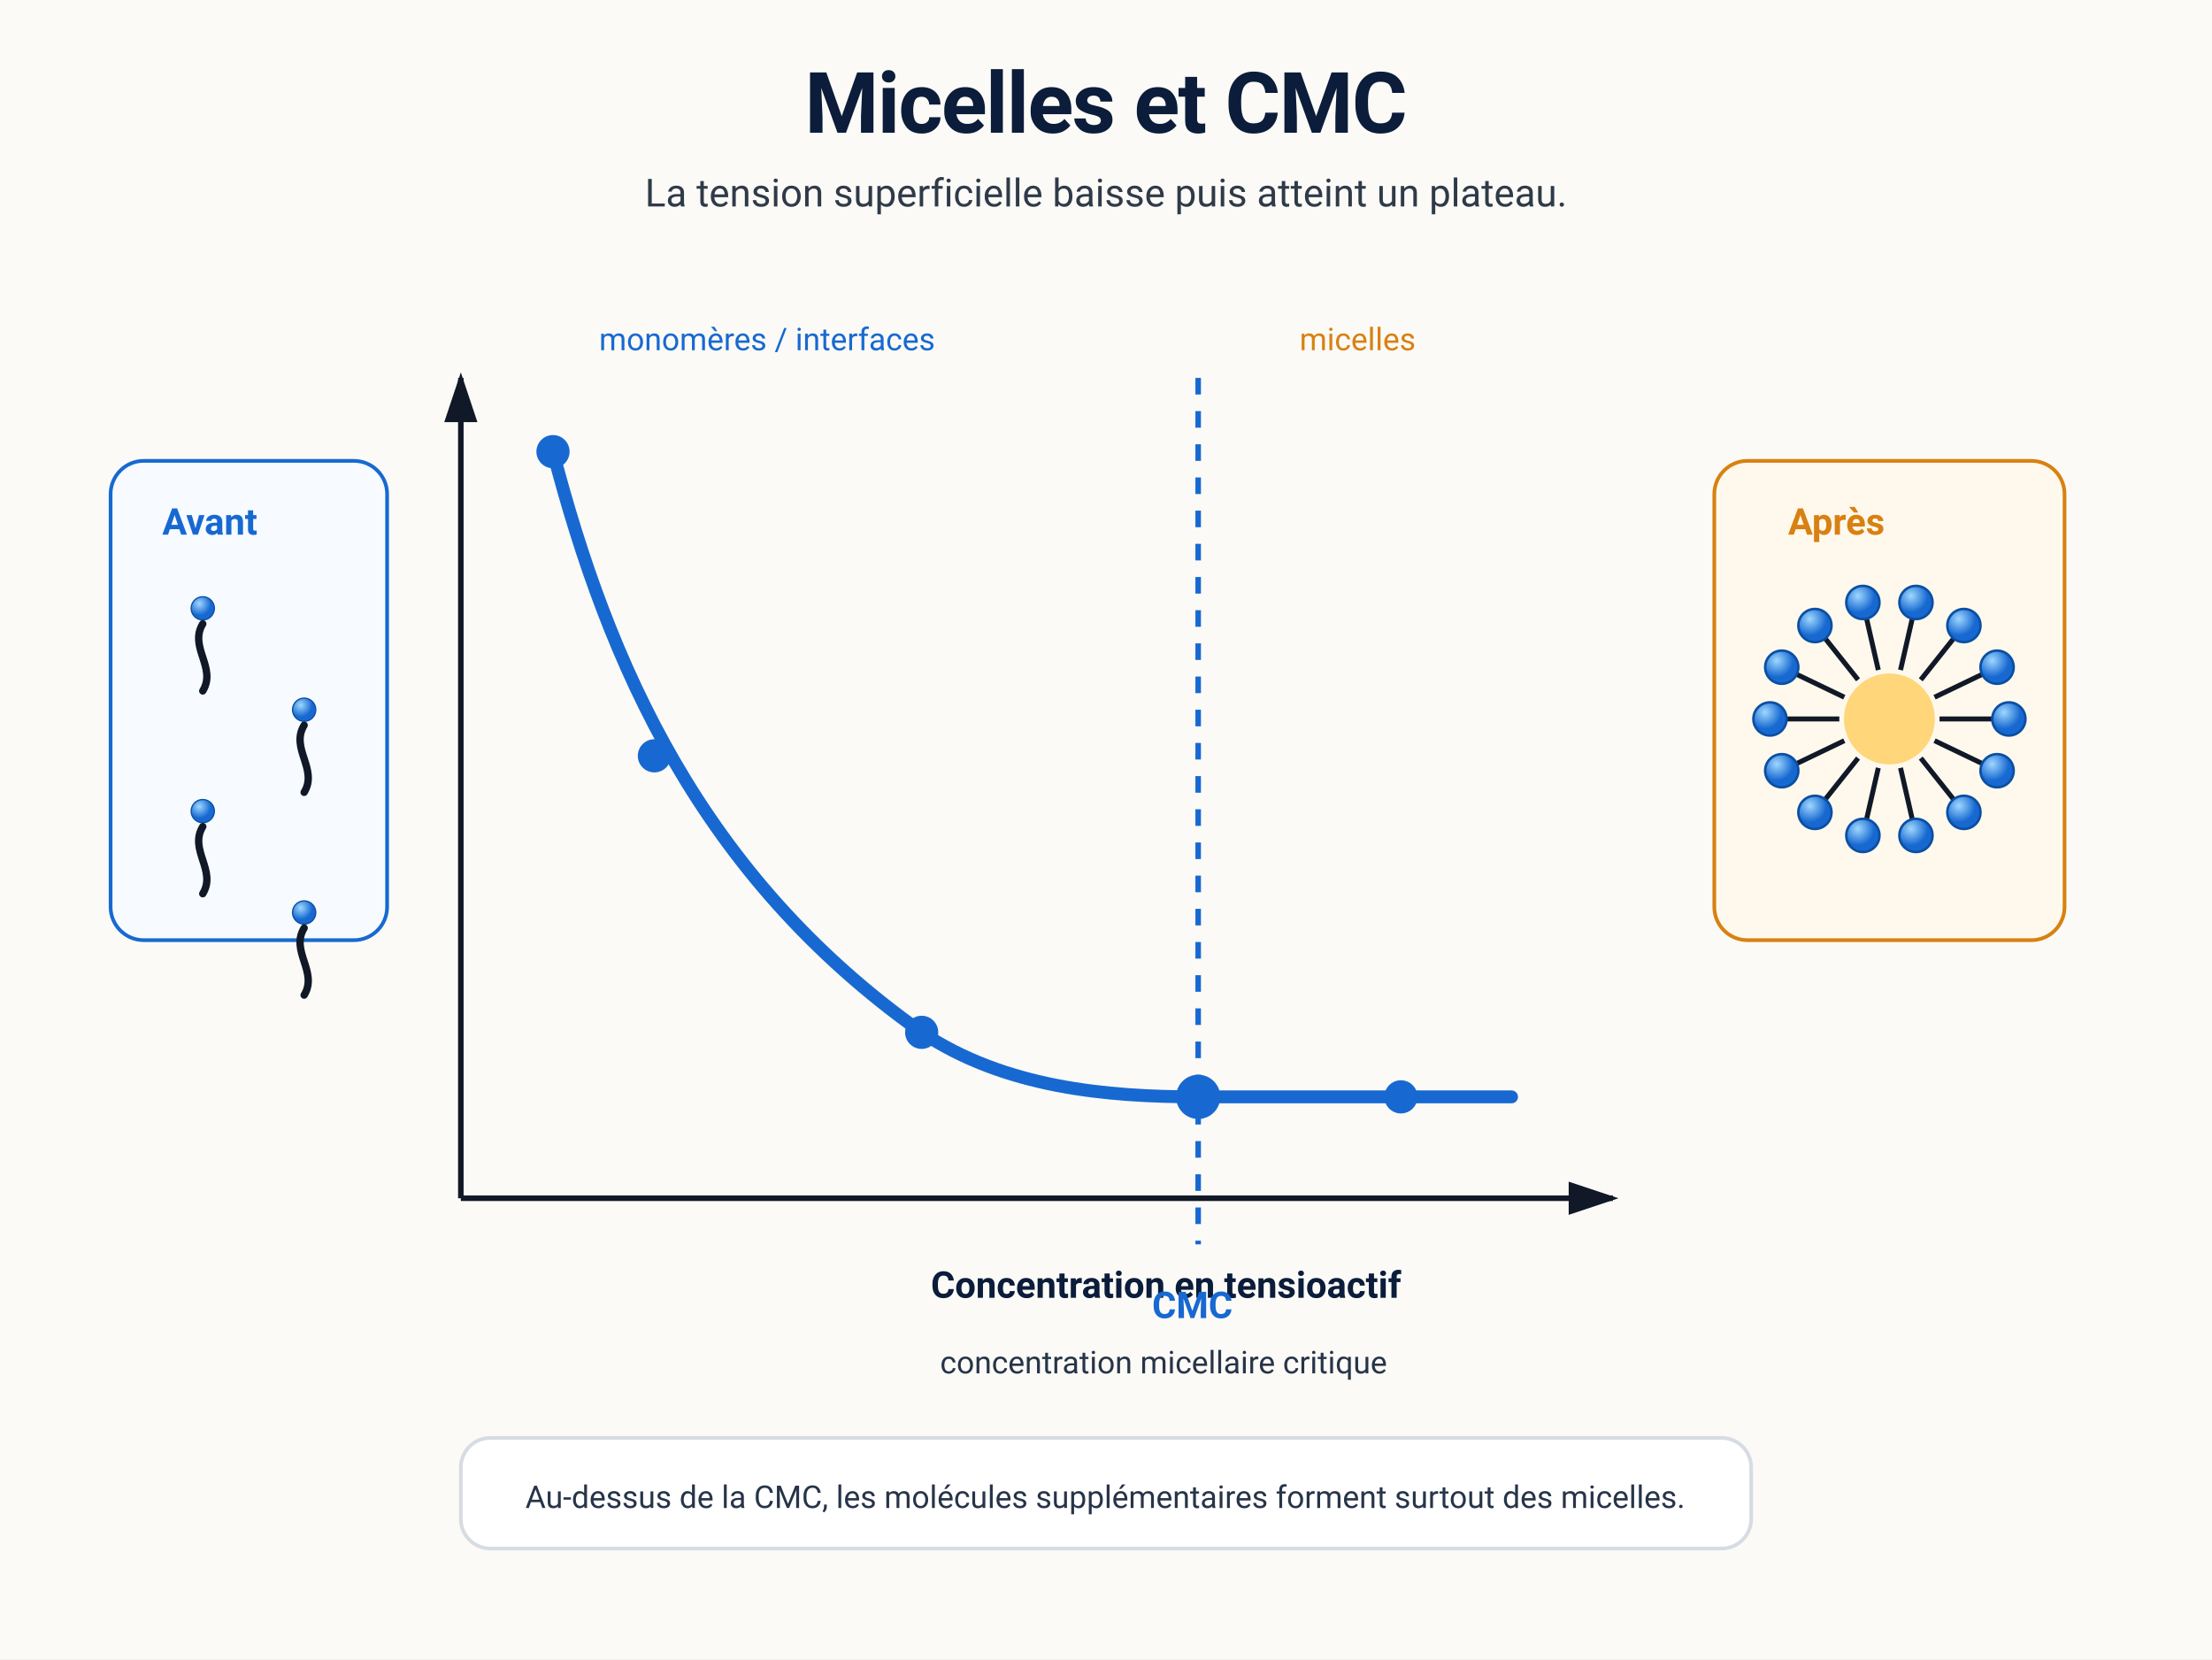
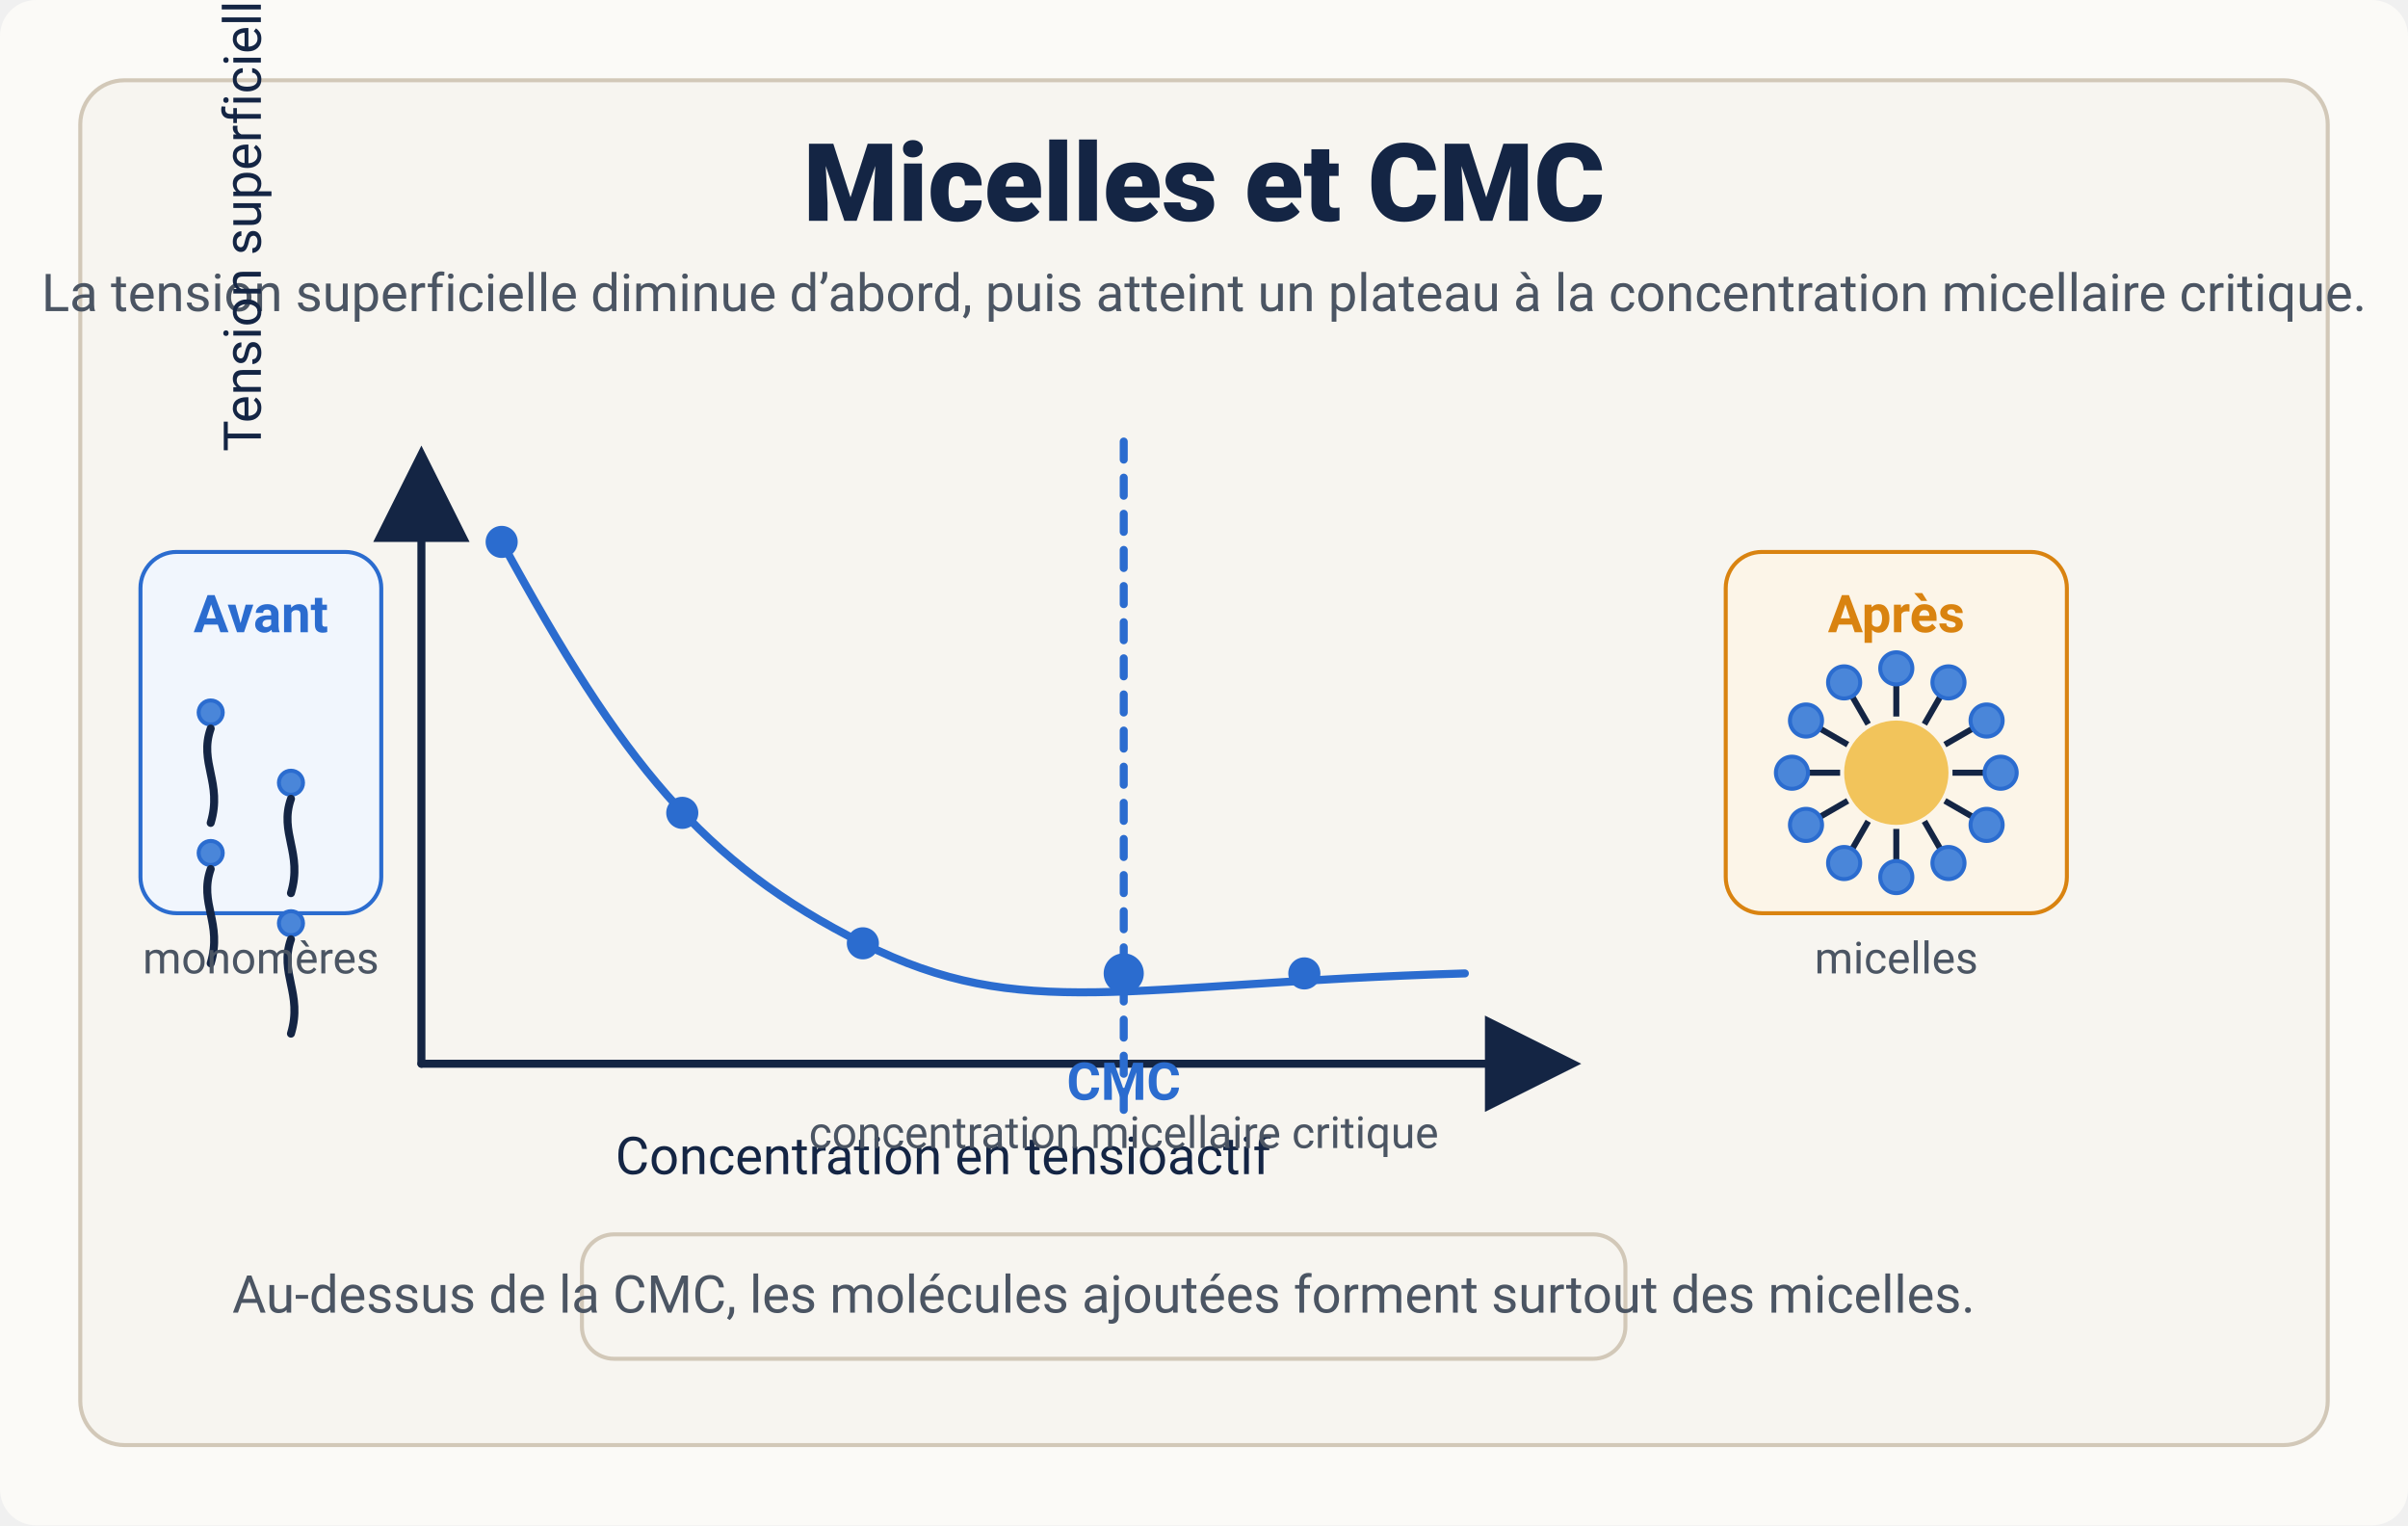
- <svg xmlns="http://www.w3.org/2000/svg" width="1200" height="900" viewBox="0 0 1200 900" role="img" aria-labelledby="title desc">
+ <svg xmlns="http://www.w3.org/2000/svg" width="1200" height="760" viewBox="0 0 1200 760">
+   <style>
+   .bg { fill:#FBFAF7; }
+   .panel { fill:#F7F5F0; stroke:#D2C8B8; stroke-width:2; }
+   .panelBlue { fill:#F1F6FD; stroke:#2B6CCF; stroke-width:2; }
+   .panelOrange { fill:#FCF5E8; stroke:#D98310; stroke-width:2; }
+   .panelGreen { fill:#EFF7F1; stroke:#2C7A48; stroke-width:2; }
+   .ink { fill:#142544; font-family:Roboto,Arial,sans-serif; }
+   .muted { fill:#4B5563; font-family:Roboto,Arial,sans-serif; }
+   .small { font-size:22px; }
+   .body { font-size:26px; }
+   .h1 { font-size:54px; font-weight:800; }
+   .h2 { font-size:34px; font-weight:700; }
+   .h3 { font-size:30px; font-weight:700; }
+   .note { font-size:20px; }
+   .caption { font-size:24px; }
+   .blue { fill:#2B6CCF; }
+   .orange { fill:#D98310; }
+   .green { fill:#2C7A48; }
+   .darkstroke { stroke:#142544; stroke-width:4; fill:none; stroke-linecap:round; stroke-linejoin:round; }
+   .bluestroke { stroke:#2B6CCF; stroke-width:4; fill:none; stroke-linecap:round; stroke-linejoin:round; }
+   .orangestroke { stroke:#D98310; stroke-width:4; fill:none; stroke-linecap:round; stroke-linejoin:round; }
+   .redstroke { stroke:#D1495B; stroke-width:3.5; fill:none; stroke-linecap:round; stroke-linejoin:round; }
+   .dash { stroke-dasharray:9 9; }
+ </style>
  <defs>
-     <style>
- .title{font:700 46px Roboto,Arial,sans-serif;fill:#0b1d3a;letter-spacing:-.8px}
- .subtitle{font:400 21px Roboto,Arial,sans-serif;fill:#2f3a49}
- .h2{font:700 30px Roboto,Arial,sans-serif;fill:#0b1d3a}
- .label{font:600 20px Roboto,Arial,sans-serif;fill:#0b1d3a}
- .small{font:400 17px Roboto,Arial,sans-serif;fill:#273449}
- .tiny{font:400 14px Roboto,Arial,sans-serif;fill:#4b5563}
- .mono{font:500 19px Roboto,Arial,sans-serif;fill:#111827}
- .box{fill:#fff;stroke:#d7dce3;stroke-width:2}
- .info{fill:#f7fbff;stroke:#1769d1;stroke-width:2}
- .warn{fill:#fff9ed;stroke:#d88112;stroke-width:2}
- .blue{fill:#1769d1}.orange{fill:#d88112}.green{fill:#237047}.purple{fill:#6a3aa8}.red{fill:#b84b3f}.muted{fill:#667085}
- .tail{fill:none;stroke:#111827;stroke-width:4;stroke-linecap:round}
- .line{stroke:#d7dce3;stroke-width:2}
- </style>
-     <radialGradient id="headBlue" cx="35%" cy="30%">
-       <stop offset="0" stop-color="#9fd7ff" />
-       <stop offset="1" stop-color="#1769d1" />
-     </radialGradient>
-     <radialGradient id="headOrange" cx="35%" cy="30%">
-       <stop offset="0" stop-color="#ffe19a" />
-       <stop offset="1" stop-color="#d88112" />
-     </radialGradient>
-     <marker id="arrow" markerWidth="10" markerHeight="10" refX="8" refY="3" orient="auto">
-       <path d="M0,0 L0,6 L9,3 z" fill="#111827" />
+     <marker id="arrow" markerWidth="12" markerHeight="12" refX="10" refY="6" orient="auto">
+       <path d="M0,0 L12,6 L0,12 z" fill="#142544" />
    </marker>
-     <marker id="arrowBlue" markerWidth="10" markerHeight="10" refX="8" refY="3" orient="auto">
-       <path d="M0,0 L0,6 L9,3 z" fill="#1769d1" />
+     <marker id="blueArrow" markerWidth="12" markerHeight="12" refX="10" refY="6" orient="auto">
+       <path d="M0,0 L12,6 L0,12 z" fill="#2B6CCF" />
    </marker>
-     <marker id="arrowOrange" markerWidth="10" markerHeight="10" refX="8" refY="3" orient="auto">
-       <path d="M0,0 L0,6 L9,3 z" fill="#d88112" />
+     <marker id="orangeArrow" markerWidth="12" markerHeight="12" refX="10" refY="6" orient="auto">
+       <path d="M0,0 L12,6 L0,12 z" fill="#D98310" />
+     </marker>
+     <marker id="redArrow" markerWidth="10" markerHeight="10" refX="8" refY="5" orient="auto">
+       <path d="M0,0 L10,5 L0,10 z" fill="#D1495B" />
    </marker>
  </defs>
-   <rect width="100%" height="100%" fill="#fbfaf6" />
-   <text x="600.0" y="72" text-anchor="middle" class="title">Micelles et CMC</text>
-   <text x="600.0" y="112" text-anchor="middle" class="subtitle">La tension superficielle baisse puis atteint un plateau.</text>
-   <line x1="250" y1="650" x2="875" y2="650" stroke="#111827" stroke-width="3" marker-end="url(#arrow)" />
-   <line x1="250" y1="650" x2="250" y2="205" stroke="#111827" stroke-width="3" marker-end="url(#arrow)" />
-   <text x="505" y="704" class="label">Concentration en tensioactif</text>
-   <text x="120" y="455" class="label" transform="rotate(-90 120 455)">Tension superficielle</text>
-   <path d="M300 245 C330 360 380 475 500 560 C545 590 600 595 650 595 H820" fill="none" stroke="#1769d1" stroke-width="7" stroke-linecap="round" />
-   <g fill="#1769d1">
-     <circle cx="300" cy="245" r="9" />
-     <circle cx="355" cy="410" r="9" />
-     <circle cx="500" cy="560" r="9" />
-     <circle cx="650" cy="595" r="12" />
-     <circle cx="760" cy="595" r="9" />
-   </g>
-   <line x1="650" y1="205" x2="650" y2="675" stroke="#1769d1" stroke-width="3" stroke-dasharray="9 9" />
-   <text x="625" y="715" class="label blue">CMC</text>
-   <text x="510" y="745" class="small">concentration micellaire critique</text>
-   <rect x="60" y="250" width="150" height="260" rx="18" class="info" />
-   <text x="88" y="290" class="label blue">Avant</text>
-   <circle cx="110" cy="330" r="6.3" fill="url(#headBlue)" stroke="#0b4fa3" stroke-width="0.7" />
-   <path d="M110 338.4 C102.3 351.0 117.7 362.2 110 374.8" class="tail" stroke-width="1.4" />
-   <circle cx="165" cy="385" r="6.3" fill="url(#headBlue)" stroke="#0b4fa3" stroke-width="0.7" />
-   <path d="M165 393.4 C157.3 406.0 172.7 417.2 165 429.8" class="tail" stroke-width="1.4" />
-   <circle cx="110" cy="440" r="6.3" fill="url(#headBlue)" stroke="#0b4fa3" stroke-width="0.7" />
-   <path d="M110 448.4 C102.3 461.0 117.7 472.2 110 484.8" class="tail" stroke-width="1.4" />
-   <circle cx="165" cy="495" r="6.3" fill="url(#headBlue)" stroke="#0b4fa3" stroke-width="0.7" />
-   <path d="M165 503.4 C157.3 516.0 172.7 527.2 165 539.8" class="tail" stroke-width="1.4" />
-   <rect x="930" y="250" width="190" height="260" rx="18" class="warn" />
-   <text x="970" y="290" class="label orange">Après</text>
-   <g transform="translate(1025 390) scale(.9)">
-     <circle cx="0" cy="0" r="27.4" fill="#ffd474" opacity=".95" />
-     <line x1="30.2" y1="0.0" x2="72.0" y2="0.0" stroke="#111827" stroke-width="3" />
-     <circle cx="72.0" cy="0.0" r="10" fill="url(#headBlue)" stroke="#0b4fa3" stroke-width="1.5" />
-     <line x1="27.2" y1="13.1" x2="64.9" y2="31.2" stroke="#111827" stroke-width="3" />
-     <circle cx="64.9" cy="31.2" r="10" fill="url(#headBlue)" stroke="#0b4fa3" stroke-width="1.5" />
-     <line x1="18.9" y1="23.6" x2="44.9" y2="56.3" stroke="#111827" stroke-width="3" />
-     <circle cx="44.9" cy="56.3" r="10" fill="url(#headBlue)" stroke="#0b4fa3" stroke-width="1.5" />
-     <line x1="6.7" y1="29.5" x2="16.0" y2="70.2" stroke="#111827" stroke-width="3" />
-     <circle cx="16.0" cy="70.2" r="10" fill="url(#headBlue)" stroke="#0b4fa3" stroke-width="1.5" />
-     <line x1="-6.7" y1="29.5" x2="-16.0" y2="70.2" stroke="#111827" stroke-width="3" />
-     <circle cx="-16.0" cy="70.2" r="10" fill="url(#headBlue)" stroke="#0b4fa3" stroke-width="1.5" />
-     <line x1="-18.9" y1="23.6" x2="-44.9" y2="56.3" stroke="#111827" stroke-width="3" />
-     <circle cx="-44.9" cy="56.3" r="10" fill="url(#headBlue)" stroke="#0b4fa3" stroke-width="1.5" />
-     <line x1="-27.2" y1="13.1" x2="-64.9" y2="31.2" stroke="#111827" stroke-width="3" />
-     <circle cx="-64.9" cy="31.2" r="10" fill="url(#headBlue)" stroke="#0b4fa3" stroke-width="1.5" />
-     <line x1="-30.2" y1="0.0" x2="-72.0" y2="0.0" stroke="#111827" stroke-width="3" />
-     <circle cx="-72.0" cy="0.0" r="10" fill="url(#headBlue)" stroke="#0b4fa3" stroke-width="1.5" />
-     <line x1="-27.2" y1="-13.1" x2="-64.9" y2="-31.2" stroke="#111827" stroke-width="3" />
-     <circle cx="-64.9" cy="-31.2" r="10" fill="url(#headBlue)" stroke="#0b4fa3" stroke-width="1.5" />
-     <line x1="-18.9" y1="-23.6" x2="-44.9" y2="-56.3" stroke="#111827" stroke-width="3" />
-     <circle cx="-44.9" cy="-56.3" r="10" fill="url(#headBlue)" stroke="#0b4fa3" stroke-width="1.5" />
-     <line x1="-6.7" y1="-29.5" x2="-16.0" y2="-70.2" stroke="#111827" stroke-width="3" />
-     <circle cx="-16.0" cy="-70.2" r="10" fill="url(#headBlue)" stroke="#0b4fa3" stroke-width="1.5" />
-     <line x1="6.7" y1="-29.5" x2="16.0" y2="-70.2" stroke="#111827" stroke-width="3" />
-     <circle cx="16.0" cy="-70.2" r="10" fill="url(#headBlue)" stroke="#0b4fa3" stroke-width="1.5" />
-     <line x1="18.9" y1="-23.6" x2="44.9" y2="-56.3" stroke="#111827" stroke-width="3" />
-     <circle cx="44.9" cy="-56.3" r="10" fill="url(#headBlue)" stroke="#0b4fa3" stroke-width="1.5" />
-     <line x1="27.2" y1="-13.1" x2="64.9" y2="-31.2" stroke="#111827" stroke-width="3" />
-     <circle cx="64.9" cy="-31.2" r="10" fill="url(#headBlue)" stroke="#0b4fa3" stroke-width="1.5" />
-   </g>
-   <text x="325" y="190" class="small blue">monomères / interfaces</text>
-   <text x="705" y="190" class="small orange">micelles</text>
-   <rect x="250" y="780" width="700" height="60" rx="16" class="box" />
-   <text x="285" y="818" class="small">Au-dessus de la CMC, les molécules supplémentaires forment surtout des micelles.</text>
+   <rect class="bg" x="0" y="0" width="1200" height="760" rx="18" />
+   <rect class="panel" x="40" y="40" width="1120" height="680" rx="22" />
+   <text class="ink h1" x="600" y="110" text-anchor="middle">Micelles et CMC</text>
+   <text class="muted body" x="600" y="155" text-anchor="middle">La tension superficielle diminue d’abord, puis atteint un plateau à la concentration micellaire critique.</text>
+   <line x1="210" y1="530" x2="210" y2="230" class="darkstroke" marker-end="url(#arrow)" />
+   <line x1="210" y1="530" x2="780" y2="530" class="darkstroke" marker-end="url(#arrow)" />
+   <text class="ink body" x="130" y="225" transform="rotate(-90 130 225)">Tension superficielle</text>
+   <text class="ink body" x="470" y="585" text-anchor="middle">Concentration en tensioactif</text>
+   <path d="M250 270 C310 380, 350 430, 430 470 S560 490, 730 485" class="bluestroke" stroke-width="8" />
+   <circle cx="250" cy="270" r="8" fill="#2B6CCF" />
+   <circle cx="340" cy="405" r="8" fill="#2B6CCF" />
+   <circle cx="430" cy="470" r="8" fill="#2B6CCF" />
+   <circle cx="560" cy="485" r="10" fill="#2B6CCF" />
+   <circle cx="650" cy="485" r="8" fill="#2B6CCF" />
+   <line x1="560" y1="220" x2="560" y2="560" class="bluestroke dash" />
+   <text class="ink body blue" x="560" y="548" text-anchor="middle" font-weight="700">CMC</text>
+   <text class="muted small" x="560" y="572" text-anchor="middle">concentration micellaire critique</text>
+   <rect class="panelBlue" x="70" y="275" width="120" height="180" rx="18" />
+   <text class="ink body blue" x="130" y="315" text-anchor="middle" font-weight="700">Avant</text>
+   <circle cx="105" cy="355" r="6" fill="#4A86D9" stroke="#2B6CCF" stroke-width="2" />
+   <path d="M105 363 C99 380, 111 390, 105 410" class="darkstroke" stroke-width="3" />
+   <circle cx="145" cy="390" r="6" fill="#4A86D9" stroke="#2B6CCF" stroke-width="2" />
+   <path d="M145 398 C139 415, 151 425, 145 445" class="darkstroke" stroke-width="3" />
+   <circle cx="105" cy="425" r="6" fill="#4A86D9" stroke="#2B6CCF" stroke-width="2" />
+   <path d="M105 433 C99 450, 111 460, 105 480" class="darkstroke" stroke-width="3" />
+   <circle cx="145" cy="460" r="6" fill="#4A86D9" stroke="#2B6CCF" stroke-width="2" />
+   <path d="M145 468 C139 485, 151 495, 145 515" class="darkstroke" stroke-width="3" />
+   <text class="muted small" x="130" y="485" text-anchor="middle">monomères</text>
+   <rect class="panelOrange" x="860" y="275" width="170" height="180" rx="18" />
+   <text class="ink body orange" x="945" y="315" text-anchor="middle" font-weight="700">Après</text>
+   <circle cx="945" cy="385" r="26" fill="#F2C45B" />
+   <line x1="973.0" y1="385.0" x2="997.0" y2="385.0" stroke="#142544" stroke-width="3" />
+   <circle cx="997.0" cy="385.0" r="8" fill="#4A86D9" stroke="#2B6CCF" stroke-width="2" />
+   <line x1="969.2" y1="399.0" x2="990.0" y2="411.0" stroke="#142544" stroke-width="3" />
+   <circle cx="990.0" cy="411.0" r="8" fill="#4A86D9" stroke="#2B6CCF" stroke-width="2" />
+   <line x1="959.0" y1="409.2" x2="971.0" y2="430.0" stroke="#142544" stroke-width="3" />
+   <circle cx="971.0" cy="430.0" r="8" fill="#4A86D9" stroke="#2B6CCF" stroke-width="2" />
+   <line x1="945.0" y1="413.0" x2="945.0" y2="437.0" stroke="#142544" stroke-width="3" />
+   <circle cx="945.0" cy="437.0" r="8" fill="#4A86D9" stroke="#2B6CCF" stroke-width="2" />
+   <line x1="931.0" y1="409.2" x2="919.0" y2="430.0" stroke="#142544" stroke-width="3" />
+   <circle cx="919.0" cy="430.0" r="8" fill="#4A86D9" stroke="#2B6CCF" stroke-width="2" />
+   <line x1="920.8" y1="399.0" x2="900.0" y2="411.0" stroke="#142544" stroke-width="3" />
+   <circle cx="900.0" cy="411.0" r="8" fill="#4A86D9" stroke="#2B6CCF" stroke-width="2" />
+   <line x1="917.0" y1="385.0" x2="893.0" y2="385.0" stroke="#142544" stroke-width="3" />
+   <circle cx="893.0" cy="385.0" r="8" fill="#4A86D9" stroke="#2B6CCF" stroke-width="2" />
+   <line x1="920.8" y1="371.0" x2="900.0" y2="359.0" stroke="#142544" stroke-width="3" />
+   <circle cx="900.0" cy="359.0" r="8" fill="#4A86D9" stroke="#2B6CCF" stroke-width="2" />
+   <line x1="931.0" y1="360.8" x2="919.0" y2="340.0" stroke="#142544" stroke-width="3" />
+   <circle cx="919.0" cy="340.0" r="8" fill="#4A86D9" stroke="#2B6CCF" stroke-width="2" />
+   <line x1="945.0" y1="357.0" x2="945.0" y2="333.0" stroke="#142544" stroke-width="3" />
+   <circle cx="945.0" cy="333.0" r="8" fill="#4A86D9" stroke="#2B6CCF" stroke-width="2" />
+   <line x1="959.0" y1="360.8" x2="971.0" y2="340.0" stroke="#142544" stroke-width="3" />
+   <circle cx="971.0" cy="340.0" r="8" fill="#4A86D9" stroke="#2B6CCF" stroke-width="2" />
+   <line x1="969.2" y1="371.0" x2="990.0" y2="359.0" stroke="#142544" stroke-width="3" />
+   <circle cx="990.0" cy="359.0" r="8" fill="#4A86D9" stroke="#2B6CCF" stroke-width="2" />
+   <text class="muted small" x="945" y="485" text-anchor="middle">micelles</text>
+   <rect class="panel" x="290" y="615" width="520" height="62" rx="16" />
+   <text class="muted body" x="550" y="654" text-anchor="middle">Au-dessus de la CMC, les molécules ajoutées forment surtout des micelles.</text>
</svg>
